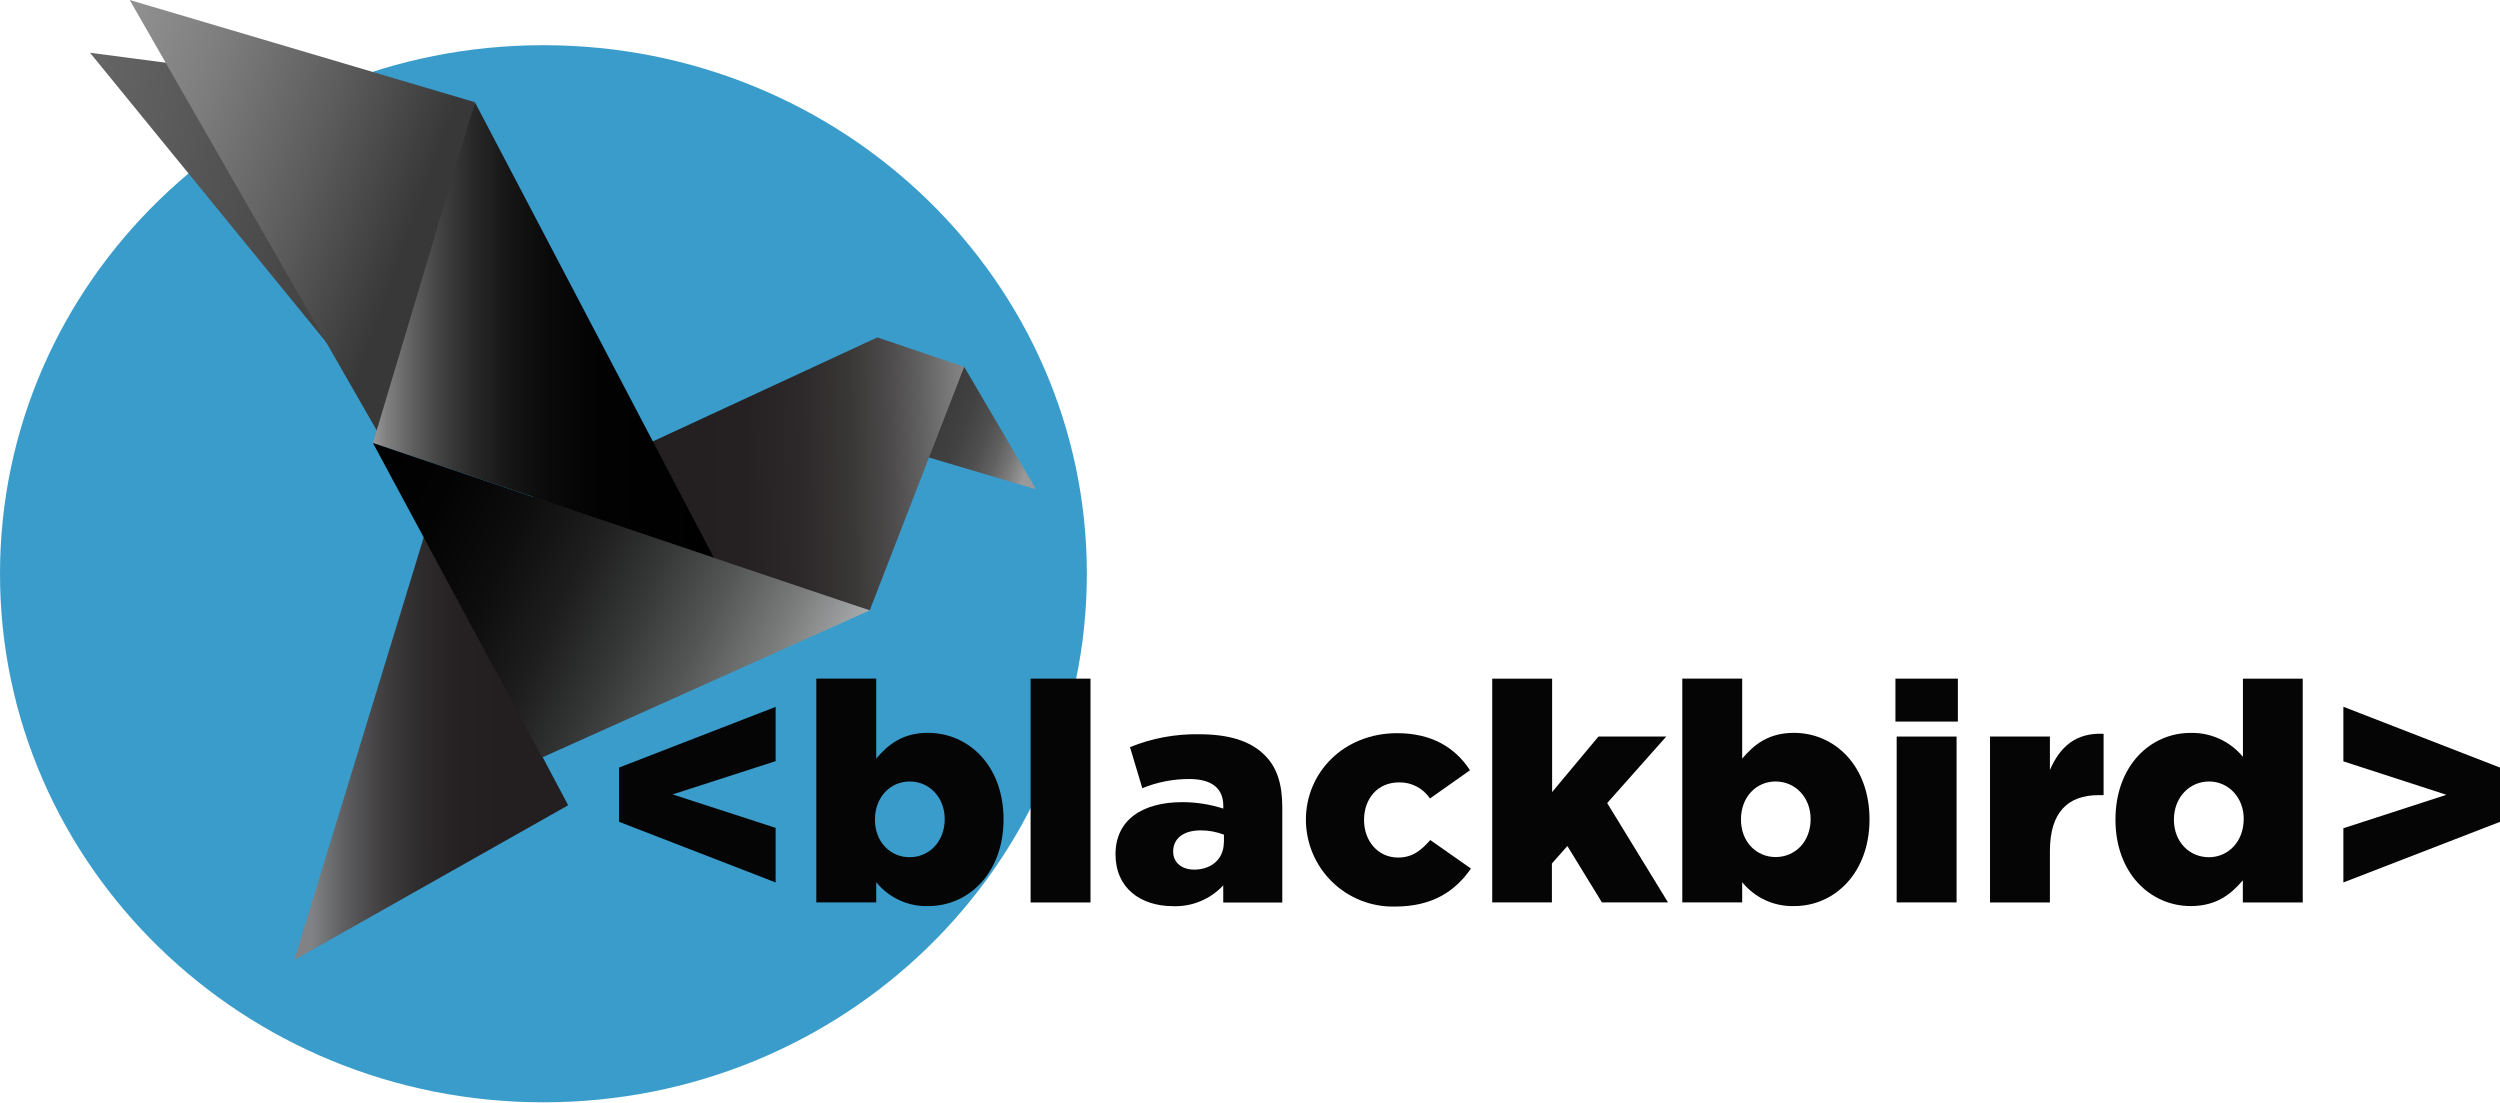
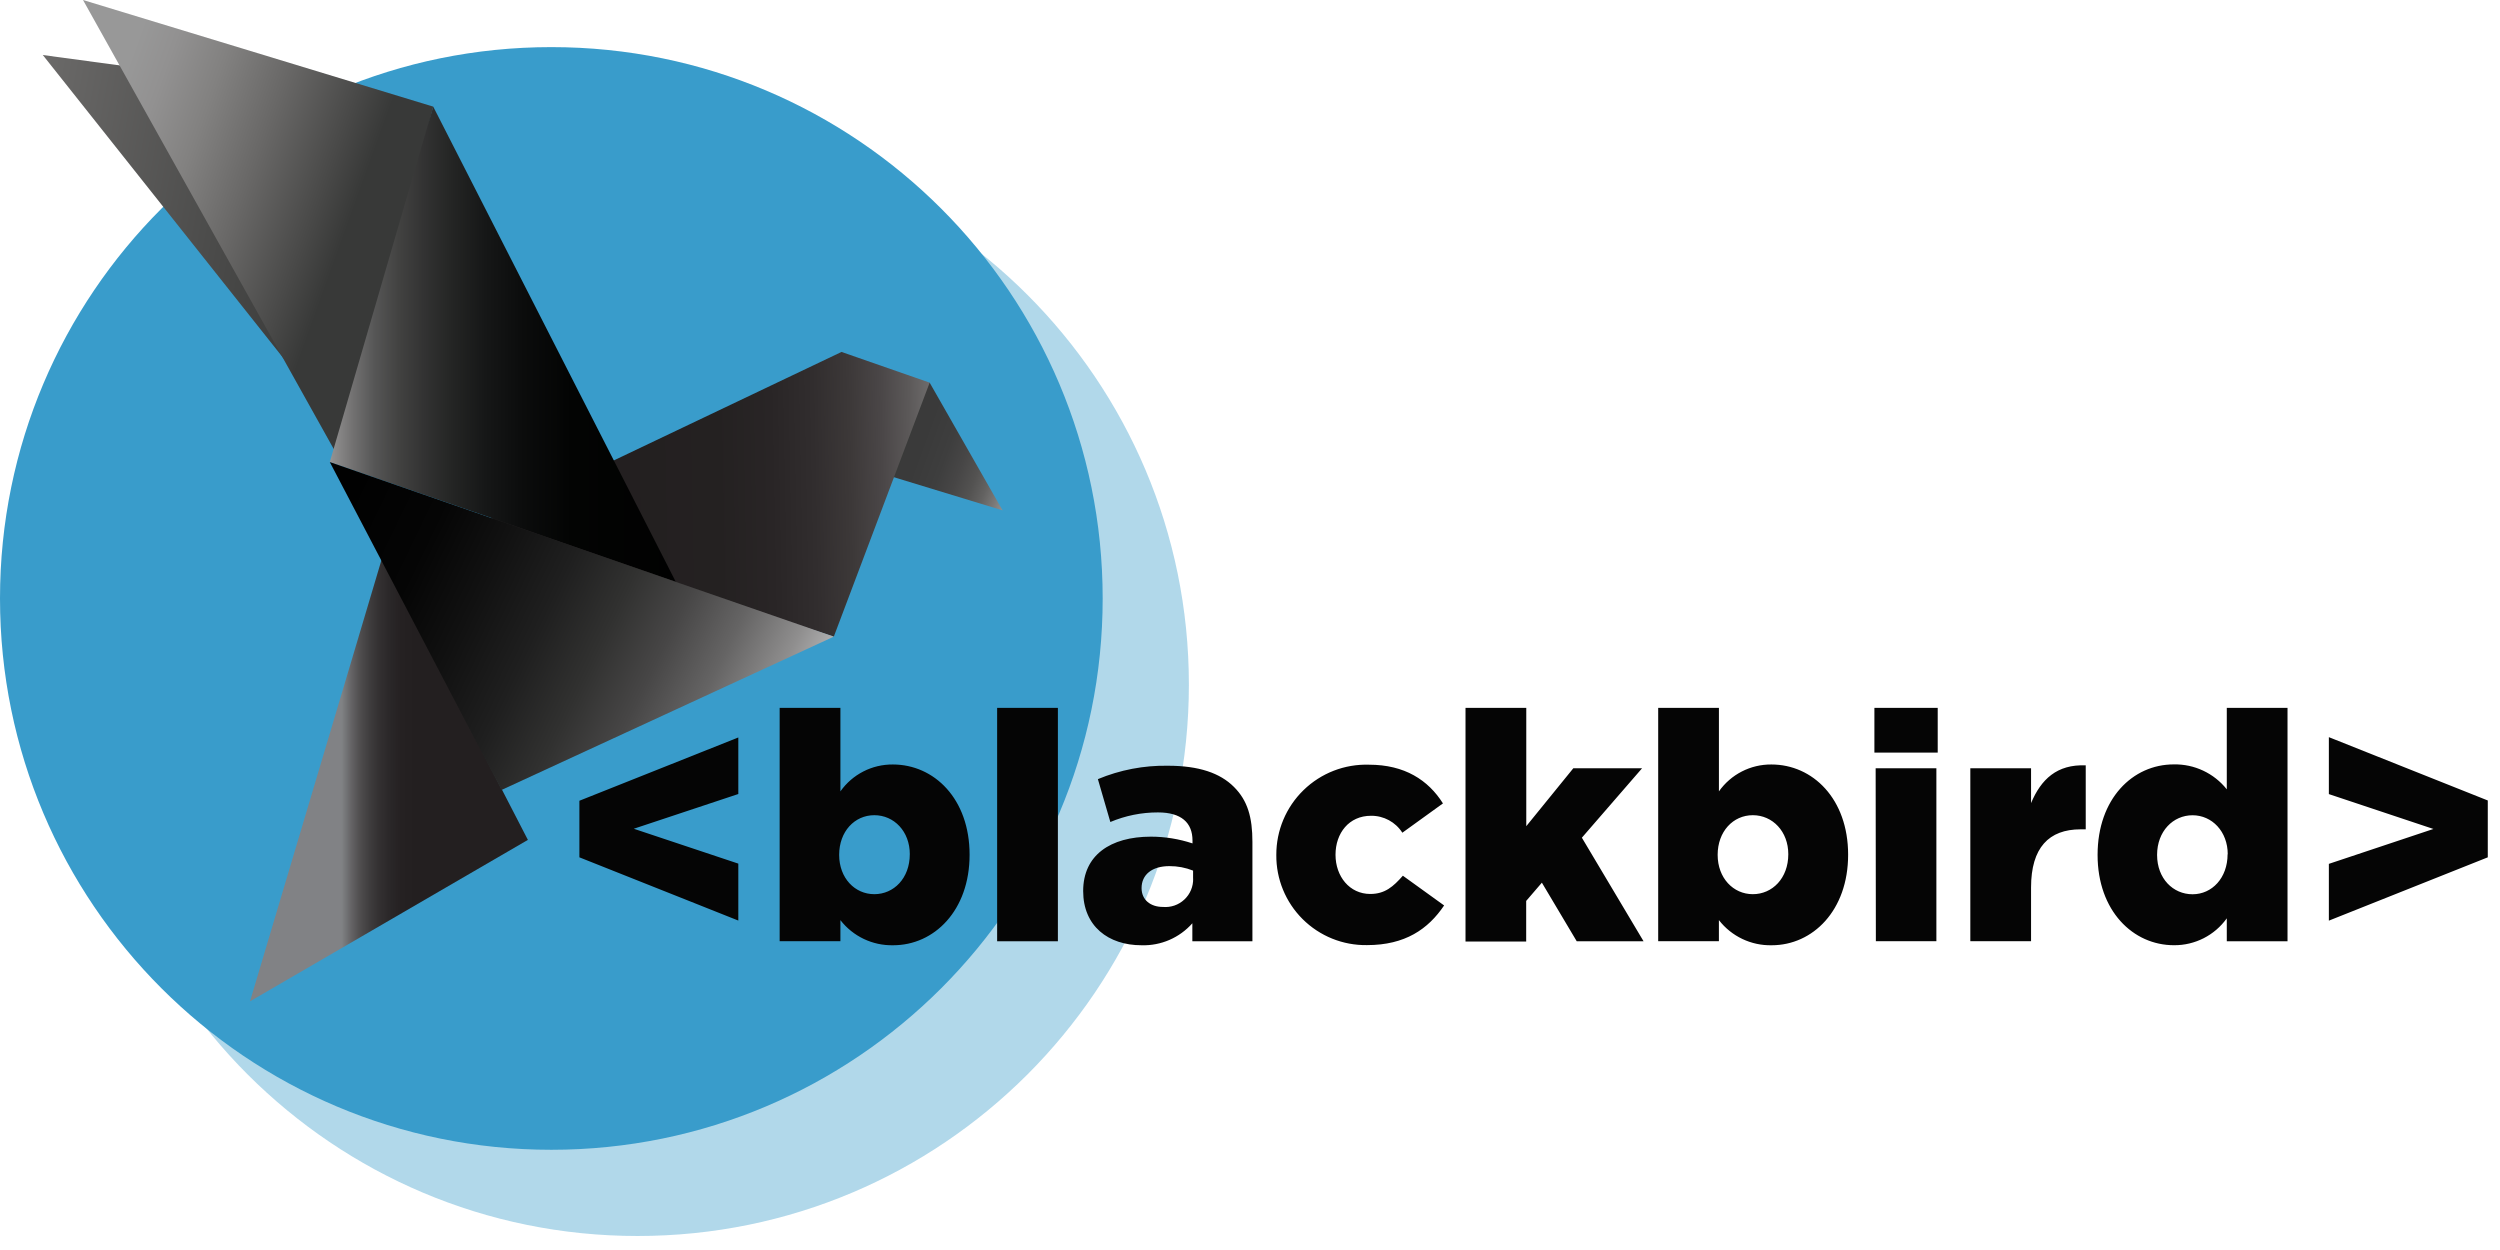
- <svg xmlns="http://www.w3.org/2000/svg" viewBox="0 0 465.75 205.36">
+ <svg xmlns="http://www.w3.org/2000/svg" width="116" height="58" viewBox="0 0 116 58">
  <defs>
-     <style>.cls-1{fill:#399ccb;}.cls-2{fill:#050505;}.cls-3{fill:url(#Безымянный_градиент);}.cls-4{fill:url(#Безымянный_градиент_2);}.cls-5{fill:url(#Безымянный_градиент_3);}.cls-6{fill:url(#Безымянный_градиент_4);}.cls-7{fill:url(#Безымянный_градиент_5);}.cls-8{fill:url(#Безымянный_градиент_6);}.cls-9{fill:url(#Безымянный_градиент_7);}</style>
-     <linearGradient id="Безымянный_градиент" x1="528.73" y1="-304.99" x2="697.02" y2="-264.29" gradientTransform="matrix(-1, 0.05, -0.05, -1, 587.74, -281.68)" gradientUnits="userSpaceOnUse">
-       <stop offset="0" stop-color="#383838" />
-       <stop offset="0.28" stop-color="#5c5c5c" />
-       <stop offset="0.58" stop-color="#7d7d7d" />
-       <stop offset="0.83" stop-color="#929292" />
-       <stop offset="1" stop-color="#999" />
+     <linearGradient id="nbs1cuhmga" x1="87.064%" x2="-127.796%" y1="53.123%" y2="6.19%">
+       <stop offset="0%" stop-color="#383938" />
+       <stop offset="14%" stop-color="#494948" />
+       <stop offset="42%" stop-color="#696867" />
+       <stop offset="66%" stop-color="#828180" />
+       <stop offset="86%" stop-color="#929191" />
+       <stop offset="100%" stop-color="#989898" />
    </linearGradient>
-     <linearGradient id="Безымянный_градиент_2" x1="686.7" y1="4.68" x2="715.92" y2="12.45" gradientTransform="matrix(-1, -0.09, 0.09, -1, 878.99, 149.93)" gradientUnits="userSpaceOnUse">
-       <stop offset="0" stop-color="#999" />
-       <stop offset="0.01" stop-color="#959595" />
-       <stop offset="0.1" stop-color="#797979" />
-       <stop offset="0.2" stop-color="#616161" />
-       <stop offset="0.31" stop-color="#4f4f4f" />
-       <stop offset="0.45" stop-color="#424242" />
-       <stop offset="0.63" stop-color="#3a3a3a" />
-       <stop offset="1" stop-color="#383838" />
+     <linearGradient id="fg1vecuapb" x1="111.16%" x2="34.334%" y1="58.136%" y2="40.47%">
+       <stop offset="0%" stop-color="#989898" />
+       <stop offset="1%" stop-color="#949393" />
+       <stop offset="9%" stop-color="#797877" />
+       <stop offset="17%" stop-color="#636261" />
+       <stop offset="26%" stop-color="#535251" />
+       <stop offset="37%" stop-color="#474646" />
+       <stop offset="49%" stop-color="#3E3E3E" />
+       <stop offset="66%" stop-color="#3A3A3A" />
+       <stop offset="100%" stop-color="#383938" />
    </linearGradient>
-     <linearGradient id="Безымянный_градиент_3" x1="881.73" y1="47.63" x2="807.21" y2="28.23" gradientTransform="matrix(-1, -0.09, 0.09, -1, 878.99, 149.93)" gradientUnits="userSpaceOnUse">
-       <stop offset="0" stop-color="#999" />
-       <stop offset="0.17" stop-color="#929292" />
-       <stop offset="0.42" stop-color="#7d7d7d" />
-       <stop offset="0.72" stop-color="#5c5c5c" />
-       <stop offset="1" stop-color="#383838" />
+     <linearGradient id="b4l6nnkrkc" x1="5.157%" x2="69.816%" y1="29.676%" y2="60.525%">
+       <stop offset="0%" stop-color="#989898" />
+       <stop offset="14%" stop-color="#929191" />
+       <stop offset="34%" stop-color="#828180" />
+       <stop offset="58%" stop-color="#696867" />
+       <stop offset="86%" stop-color="#494948" />
+       <stop offset="100%" stop-color="#383938" />
    </linearGradient>
-     <linearGradient id="Безымянный_градиент_4" x1="760.9" y1="-6.8" x2="696.04" y2="0.3" gradientTransform="matrix(-1, -0.09, 0.09, -1, 878.99, 149.93)" gradientUnits="userSpaceOnUse">
-       <stop offset="0" stop-color="#231f20" />
-       <stop offset="0.32" stop-color="#252122" />
-       <stop offset="0.49" stop-color="#2d292a" />
-       <stop offset="0.63" stop-color="#3a3737" />
-       <stop offset="0.74" stop-color="#4c4a4a" />
-       <stop offset="0.84" stop-color="#646363" />
-       <stop offset="0.94" stop-color="#818181" />
-       <stop offset="1" stop-color="#999" />
+     <linearGradient id="o9mv4mkord" x1="29.733%" x2="109.323%" y1="50.896%" y2="49.919%">
+       <stop offset="0%" stop-color="#231F20" />
+       <stop offset="29%" stop-color="#242121" />
+       <stop offset="44%" stop-color="#292526" />
+       <stop offset="56%" stop-color="#312D2E" />
+       <stop offset="66%" stop-color="#3C3838" />
+       <stop offset="75%" stop-color="#4A4647" />
+       <stop offset="83%" stop-color="#5C5959" />
+       <stop offset="91%" stop-color="#747272" />
+       <stop offset="98%" stop-color="#919090" />
+       <stop offset="100%" stop-color="#989898" />
    </linearGradient>
-     <linearGradient id="Безымянный_градиент_5" x1="69.48" y1="144.15" x2="133" y2="144.15" gradientTransform="matrix(1, 0, 0, -1, 0, 205.62)" gradientUnits="userSpaceOnUse">
-       <stop offset="0" stop-color="#999" />
-       <stop offset="0.04" stop-color="gray" />
-       <stop offset="0.12" stop-color="#5e5e5e" />
-       <stop offset="0.2" stop-color="#414141" />
-       <stop offset="0.29" stop-color="#292929" />
-       <stop offset="0.39" stop-color="#171717" />
-       <stop offset="0.51" stop-color="#0a0a0a" />
-       <stop offset="0.67" stop-color="#020202" />
-       <stop offset="1" />
+     <linearGradient id="gaxqut1phe" x1="0%" x2="100%" y1="50%" y2="50%">
+       <stop offset="0%" stop-color="#989898" />
+       <stop offset="1%" stop-color="#908F8F" />
+       <stop offset="7%" stop-color="#717070" />
+       <stop offset="13%" stop-color="#565656" />
+       <stop offset="20%" stop-color="#424241" />
+       <stop offset="28%" stop-color="#313131" />
+       <stop offset="36%" stop-color="#232423" />
+       <stop offset="45%" stop-color="#161717" />
+       <stop offset="56%" stop-color="#0B0C0C" />
+       <stop offset="70%" stop-color="#030403" />
+       <stop offset="100%" stop-color="#010101" />
    </linearGradient>
-     <linearGradient id="Безымянный_градиент_6" x1="940.96" y1="13.45" x2="890.51" y2="19.93" gradientTransform="translate(989.65 272.25) rotate(-172.69)" gradientUnits="userSpaceOnUse">
-       <stop offset="0" stop-color="#808285" />
-       <stop offset="0.05" stop-color="#717375" />
-       <stop offset="0.16" stop-color="#555456" />
-       <stop offset="0.27" stop-color="#3f3d3e" />
-       <stop offset="0.39" stop-color="#2f2c2d" />
-       <stop offset="0.52" stop-color="#262223" />
-       <stop offset="0.68" stop-color="#231f20" />
+     <linearGradient id="k827h3ryef" x1="32.844%" x2="71.924%" y1="50.012%" y2="50.011%">
+       <stop offset="0%" stop-color="#818285" />
+       <stop offset="1%" stop-color="#7E8082" />
+       <stop offset="9%" stop-color="#656466" />
+       <stop offset="17%" stop-color="#504E4F" />
+       <stop offset="26%" stop-color="#3F3D3E" />
+       <stop offset="35%" stop-color="#333031" />
+       <stop offset="45%" stop-color="#2A2728" />
+       <stop offset="55%" stop-color="#252122" />
+       <stop offset="68%" stop-color="#231F20" />
    </linearGradient>
-     <linearGradient id="Безымянный_градиент_7" x1="715.23" y1="-55.66" x2="816.61" y2="-17.64" gradientTransform="matrix(-1, -0.09, 0.09, -1, 878.99, 149.93)" gradientUnits="userSpaceOnUse">
-       <stop offset="0" stop-color="#d1d3d4" />
-       <stop offset="0.09" stop-color="#a6a8a9" />
-       <stop offset="0.2" stop-color="#7b7c7c" />
-       <stop offset="0.32" stop-color="#555656" />
-       <stop offset="0.44" stop-color="#363737" />
-       <stop offset="0.56" stop-color="#1e1e1f" />
-       <stop offset="0.69" stop-color="#0d0d0d" />
-       <stop offset="0.83" stop-color="#030303" />
-       <stop offset="1" />
+     <linearGradient id="d0tesx8vrg" x1="100.988%" x2="-5.26%" y1="71.782%" y2="38.516%">
+       <stop offset="0%" stop-color="#D2D3D4" />
+       <stop offset="1%" stop-color="#C6C7C8" />
+       <stop offset="12%" stop-color="#8F8E8E" />
+       <stop offset="23%" stop-color="#656464" />
+       <stop offset="34%" stop-color="#474646" />
+       <stop offset="45%" stop-color="#313130" />
+       <stop offset="57%" stop-color="#1F1F1F" />
+       <stop offset="70%" stop-color="#111" />
+       <stop offset="83%" stop-color="#050505" />
+       <stop offset="100%" stop-color="#010101" />
    </linearGradient>
  </defs>
-   <g id="Слой_2" data-name="Слой 2">
-     <g id="Layer_1" data-name="Layer 1">
-       <ellipse class="cls-1" cx="101.24" cy="106.89" rx="101.24" ry="98.47" />
-       <path class="cls-2" d="M115.32,153.1V143l29.18-11.31v10.11L125.3,148l19.2,6.23v10.17Z" />
-       <path class="cls-2" d="M163.24,164.35v3.77H152.08v-41.7h11.16v14.91c2.17-2.57,4.87-4.8,9.63-4.8,7.58,0,14.09,6.11,14.09,16.11s-6.52,16.16-14,16.16A12,12,0,0,1,163.24,164.35ZM176,152.59c0-4.06-2.88-7-6.52-7S163,148.53,163,152.7s2.88,7,6.46,7S176,156.87,176,152.59Z" />
-       <path class="cls-2" d="M192,126.43h11.16v41.7H192Z" />
-       <path class="cls-2" d="M207.82,159.15c0-6.4,5-9.71,12.45-9.71a24.88,24.88,0,0,1,7.63,1.2v-.51c0-3.2-2.06-5-6.34-5a23,23,0,0,0-8.75,1.71l-2.29-7.65a32.65,32.65,0,0,1,12.86-2.4c5.7,0,9.57,1.31,12.1,3.77,2.41,2.28,3.41,5.48,3.41,9.82v17.76h-11v-3.2a12.14,12.14,0,0,1-9.34,3.88C212.46,168.81,207.82,165.44,207.82,159.15Zm20.2-2.22V155.5a11.93,11.93,0,0,0-4.35-.8c-3.23,0-5.11,1.54-5.11,3.94,0,2.11,1.65,3.37,3.93,3.37C225.73,162,228,160,228,156.93Z" />
-       <path class="cls-2" d="M243.29,152.7c0-8.74,7-16.11,17-16.11,6.52,0,10.86,2.74,13.57,6.91l-7.46,5.26a6.74,6.74,0,0,0-5.76-3c-4.05,0-6.52,3.08-6.52,7s2.58,7,6.34,7c2.64,0,4.23-1.26,6-3.26l7.58,5.31c-2.94,4.23-7.16,7.08-14.15,7.08A16.2,16.2,0,0,1,243.29,152.7Z" />
-       <path class="cls-2" d="M278,126.43h11.16v21.13l8.63-10.34h12.63l-11,12.39,11.33,18.51H298.44L292,157.61l-2.88,3.26v7.25H278Z" />
-       <path class="cls-2" d="M324.57,164.35v3.77H313.41v-41.7h11.16v14.91c2.17-2.57,4.87-4.8,9.63-4.8,7.58,0,14.09,6.11,14.09,16.11s-6.52,16.16-14,16.16A12,12,0,0,1,324.57,164.35Zm12.75-11.76c0-4.06-2.88-7-6.52-7s-6.46,2.91-6.46,7.08,2.88,7,6.46,7S337.32,156.87,337.32,152.59Z" />
-       <path class="cls-2" d="M353.12,126.43h11.63v8H353.12Zm.23,10.79h11.16v30.9H353.35Z" />
-       <path class="cls-2" d="M370.74,137.22H381.9v6.23c1.82-4.23,4.76-7,10-6.74v11.42H391c-5.81,0-9.1,3.26-9.1,10.4v9.6H370.74Z" />
-       <path class="cls-2" d="M394.11,152.7c0-10,6.46-16.16,14-16.16a12.27,12.27,0,0,1,9.75,4.46V126.43H429v41.7H417.84V164c-2.17,2.57-4.93,4.8-9.69,4.8C400.63,168.81,394.11,162.7,394.11,152.7Zm23.9-.11c0-4.06-2.88-7-6.46-7S405,148.48,405,152.7s2.94,7,6.52,7S418,156.81,418,152.59Z" />
-       <path class="cls-2" d="M436.57,154.3l19.2-6.23-19.2-6.23V131.67L465.75,143v10.11L436.57,164.4Z" />
-       <polygon class="cls-3" points="76.84 17.72 71.69 77.13 16.77 9.83 76.84 17.72" />
-       <polygon class="cls-4" points="179.63 68.34 193.02 91.16 155.78 80.1 179.63 68.34" />
-       <polygon class="cls-5" points="88.47 19.04 71.91 83.19 24.16 0 88.47 19.04" />
-       <polygon class="cls-6" points="97.32 93.49 163.45 62.86 179.63 68.34 162.03 113.71 97.32 93.49" />
-       <polygon class="cls-7" points="69.48 82.53 88.47 19.04 133 103.91 69.48 82.53" />
-       <polygon class="cls-8" points="105.85 150.02 54.83 178.84 79.1 99.59 105.85 150.02" />
-       <polygon class="cls-9" points="101 141.11 69.48 82.53 162.03 113.71 101 141.11" />
+   <g fill="none" fill-rule="evenodd">
+     <g>
+       <g transform="translate(-30 -4) translate(30 4)">
+         <path d="M0 0H116V58H0z" />
+         <circle cx="29.582" cy="31.768" r="25.582" fill="#399CCB" opacity=".396" />
+         <circle cx="25.582" cy="27.768" r="25.582" fill="#399CCB" fill-rule="nonzero" />
+         <path fill="#050505" fill-rule="nonzero" d="M26.884 39.78L26.884 37.155 34.258 34.218 34.258 36.842 29.407 38.454 34.258 40.072 34.258 42.714zM38.995 42.694v.979h-2.819V32.844h2.819v3.876c.557-.79 1.467-1.256 2.434-1.248 1.914 0 3.56 1.588 3.56 4.186 0 2.597-1.646 4.202-3.546 4.202-.955.02-1.863-.412-2.448-1.166zm3.22-3.06c0-1.054-.728-1.809-1.646-1.809-.918 0-1.632.758-1.632 1.84 0 1.08.727 1.825 1.632 1.825.904 0 1.645-.738 1.645-1.853v-.003zM46.267 32.844L49.086 32.844 49.086 43.676 46.267 43.676zM50.259 41.344c0-1.663 1.261-2.523 3.145-2.523.655.001 1.306.107 1.928.313v-.133c0-.83-.52-1.305-1.602-1.305-.759-.002-1.51.15-2.21.445l-.578-1.989c1.03-.43 2.136-.641 3.25-.622 1.439 0 2.418.34 3.06.98.643.638.86 1.424.86 2.553v4.613h-2.787v-.836c-.596.674-1.46 1.048-2.36 1.02-1.537 0-2.706-.884-2.706-2.516zm5.1-.578v-.37c-.35-.139-.722-.21-1.098-.208-.816 0-1.292.401-1.292 1.02 0 .547.414.874.992.874.366.032.728-.093.995-.345.268-.25.415-.604.406-.971h-.003zM59.221 39.668c-.004-1.132.452-2.218 1.264-3.007.811-.79 1.909-1.215 3.04-1.179 1.646 0 2.744.711 3.428 1.796l-1.884 1.36c-.316-.496-.867-.793-1.455-.786-1.02 0-1.646.803-1.646 1.809 0 1.006.653 1.819 1.612 1.819.68 0 1.068-.34 1.513-.847l1.914 1.38c-.741 1.099-1.809 1.84-3.577 1.84-1.117.018-2.194-.417-2.987-1.205-.792-.788-1.233-1.863-1.222-2.98zM68 32.844L70.819 32.844 70.819 38.335 73.001 35.649 76.191 35.649 73.399 38.869 76.262 43.676 73.161 43.676 71.543 40.956 70.815 41.803 70.815 43.687 68 43.687zM79.757 42.694v.979H76.94V32.844h2.818v3.876c.558-.79 1.468-1.256 2.435-1.248 1.914 0 3.56 1.588 3.56 4.186 0 2.597-1.646 4.202-3.547 4.202-.954.02-1.862-.412-2.448-1.166zm3.22-3.06c0-1.054-.728-1.809-1.646-1.809-.918 0-1.632.758-1.632 1.84 0 1.08.728 1.825 1.632 1.825.905 0 1.646-.738 1.646-1.853v-.003zM86.972 32.844h2.938v2.077h-2.938v-2.077zm.058 2.802h2.818v8.027H87.04l-.01-8.027zM91.423 35.646h2.818v1.618c.46-1.098 1.2-1.809 2.537-1.751v2.968h-.238c-1.47 0-2.299.847-2.299 2.7v2.492h-2.818v-8.027zM97.328 39.668c0-2.611 1.632-4.2 3.533-4.2.956-.02 1.867.408 2.462 1.157v-3.781h2.818v10.832h-2.818V42.61c-.564.79-1.478 1.255-2.448 1.248-1.901.003-3.547-1.592-3.547-4.19zm6.039-.03c0-1.055-.728-1.81-1.632-1.81-.905 0-1.646.742-1.646 1.84s.741 1.826 1.646 1.826c.904 0 1.625-.759 1.625-1.857h.007zM108.059 40.083L112.911 38.464 108.059 36.846 108.059 34.204 115.433 37.142 115.433 39.78 108.059 42.718z" />
+         <path fill="url(#nbs1cuhmga)" fill-rule="nonzero" d="M17.163 4.604L15.861 20.036 1.986 2.553z" />
+         <path fill="url(#fg1vecuapb)" fill-rule="nonzero" d="M43.136 17.755L46.519 23.681 37.111 20.811z" />
+         <path fill="url(#b4l6nnkrkc)" fill-rule="nonzero" d="M20.101 4.947L15.919 21.61 3.852 0z" />
+         <path fill="url(#o9mv4mkord)" fill-rule="nonzero" d="M22.338 24.29L39.046 16.33 43.136 17.755 38.689 29.539z" />
+         <path fill="url(#gaxqut1phe)" fill-rule="nonzero" d="M15.303 21.44L20.101 4.947 31.355 26.993z" />
+         <path fill="url(#k827h3ryef)" fill-rule="nonzero" d="M24.494 38.971L11.601 46.461 17.734 25.871z" />
+         <path fill="url(#d0tesx8vrg)" fill-rule="nonzero" d="M23.27 36.655L15.303 21.44 38.689 29.539z" />
+       </g>
    </g>
  </g>
</svg>
